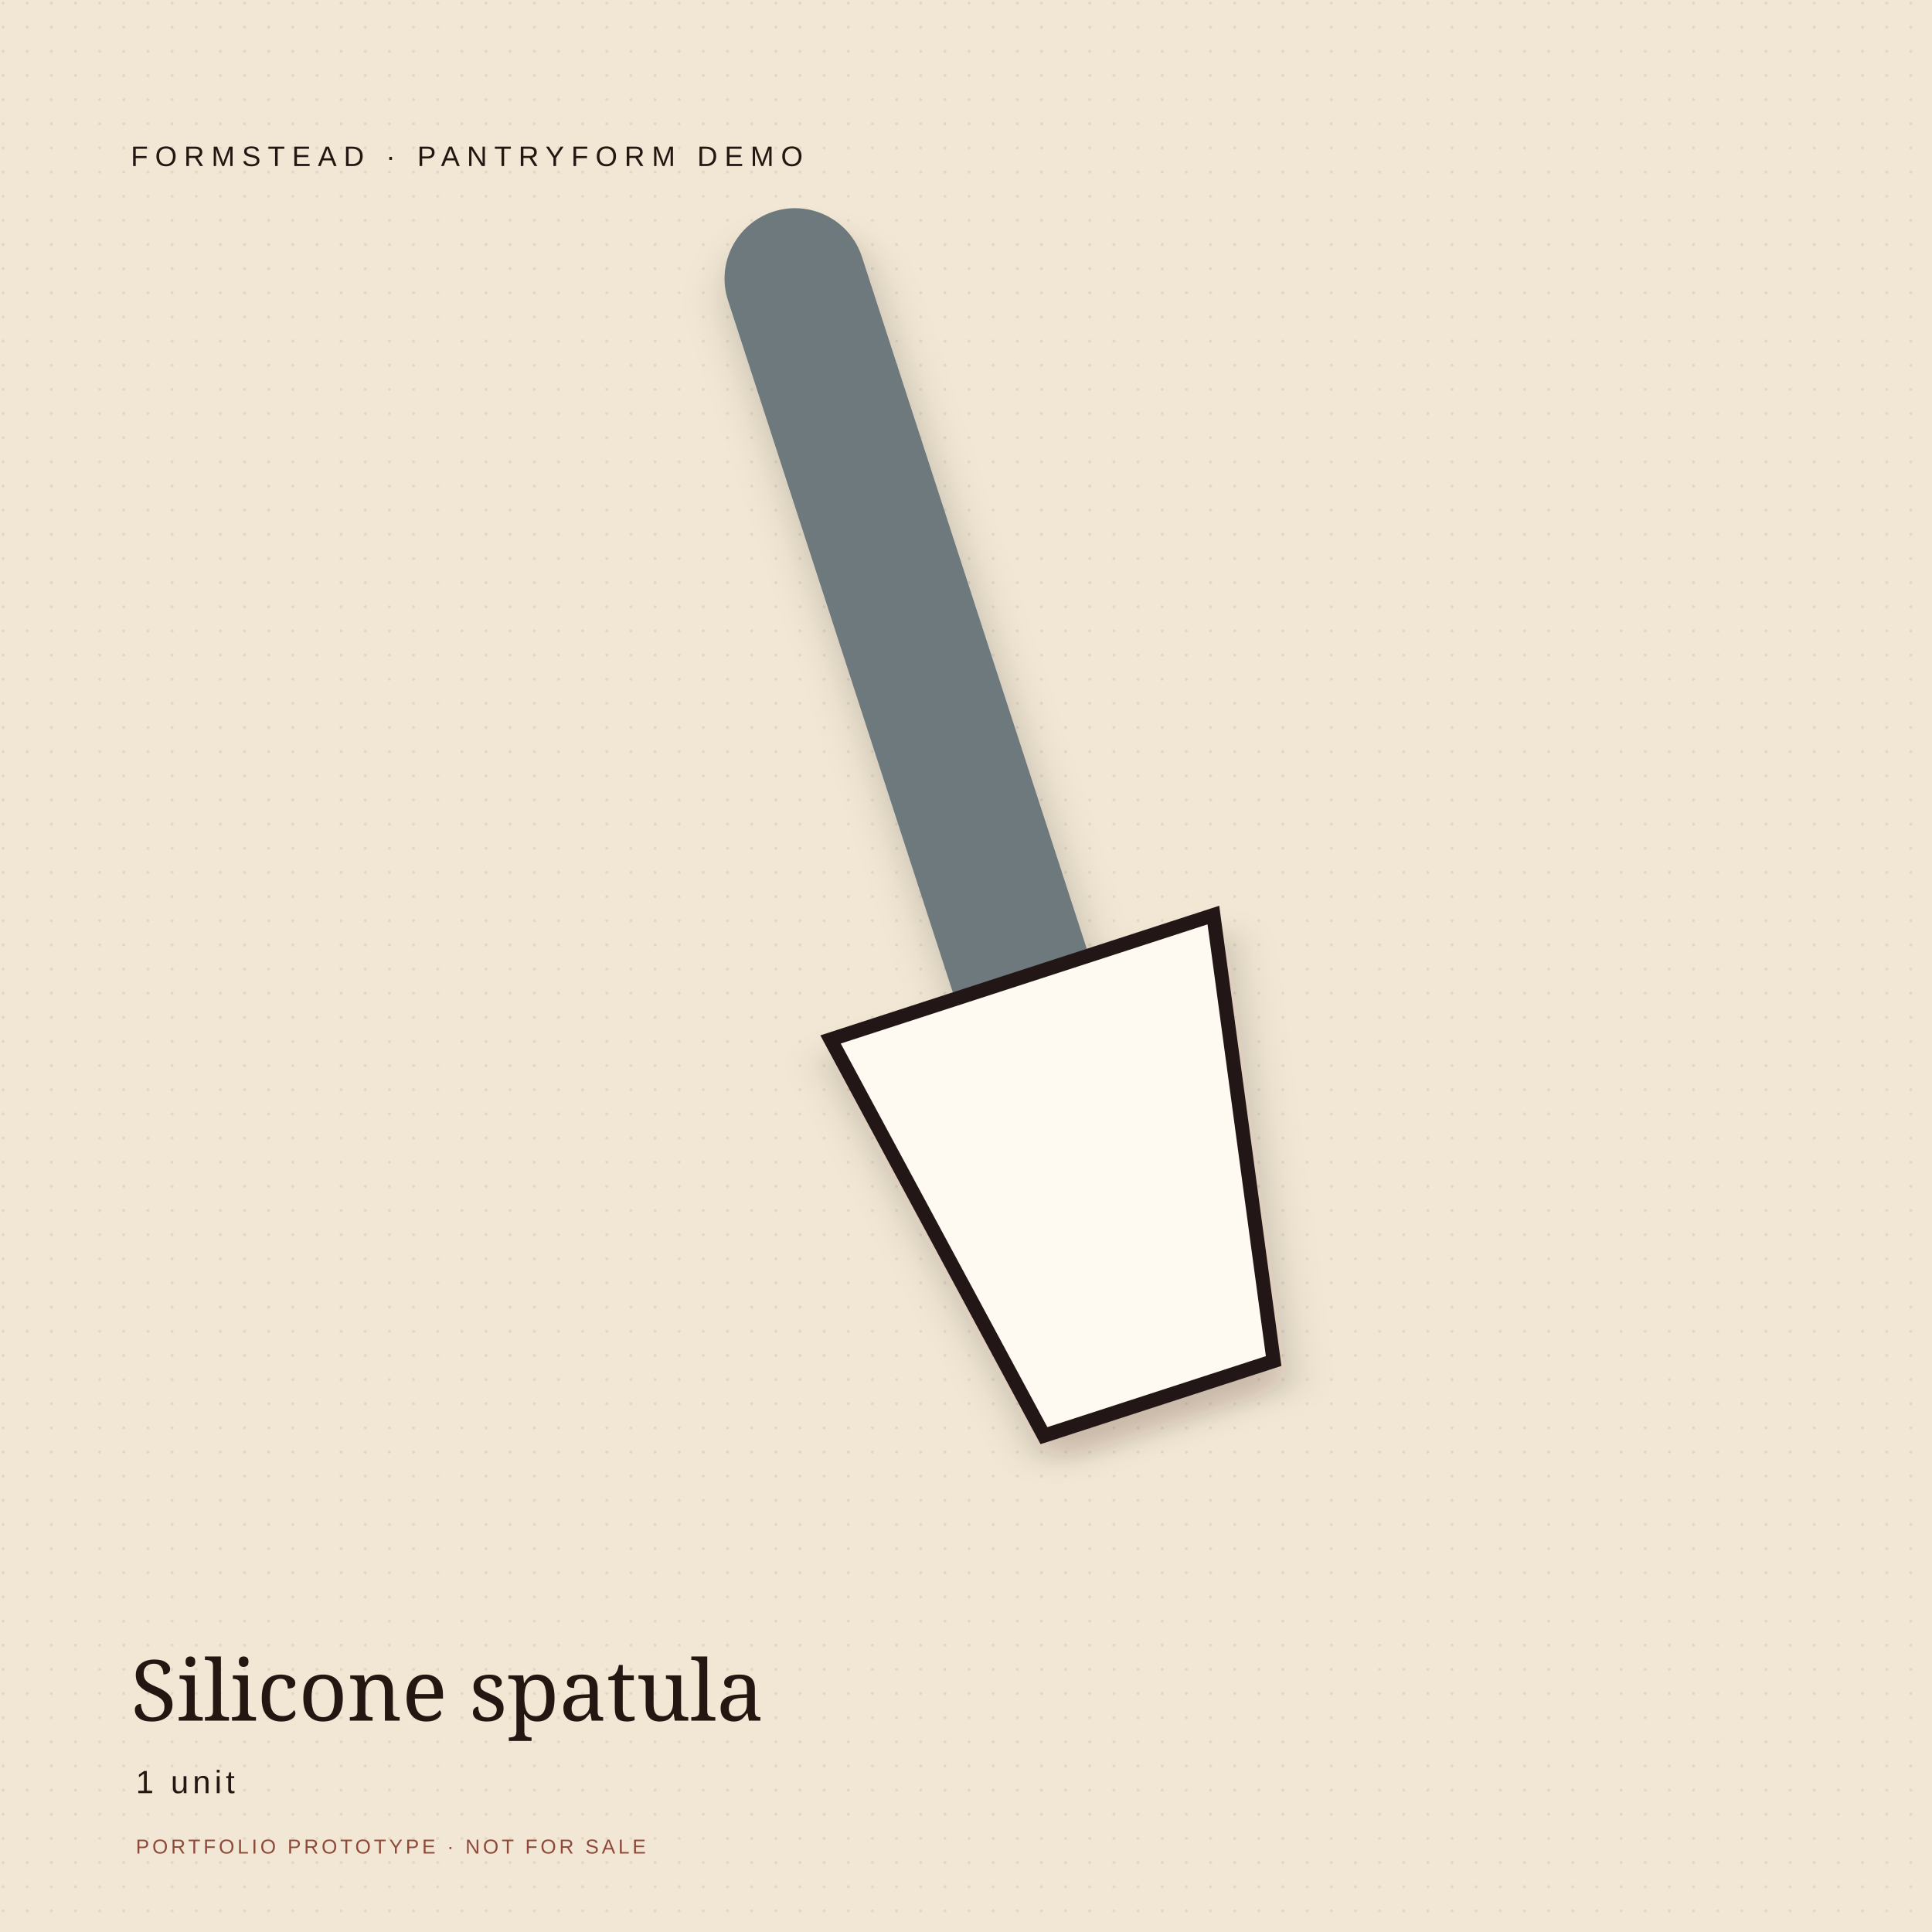
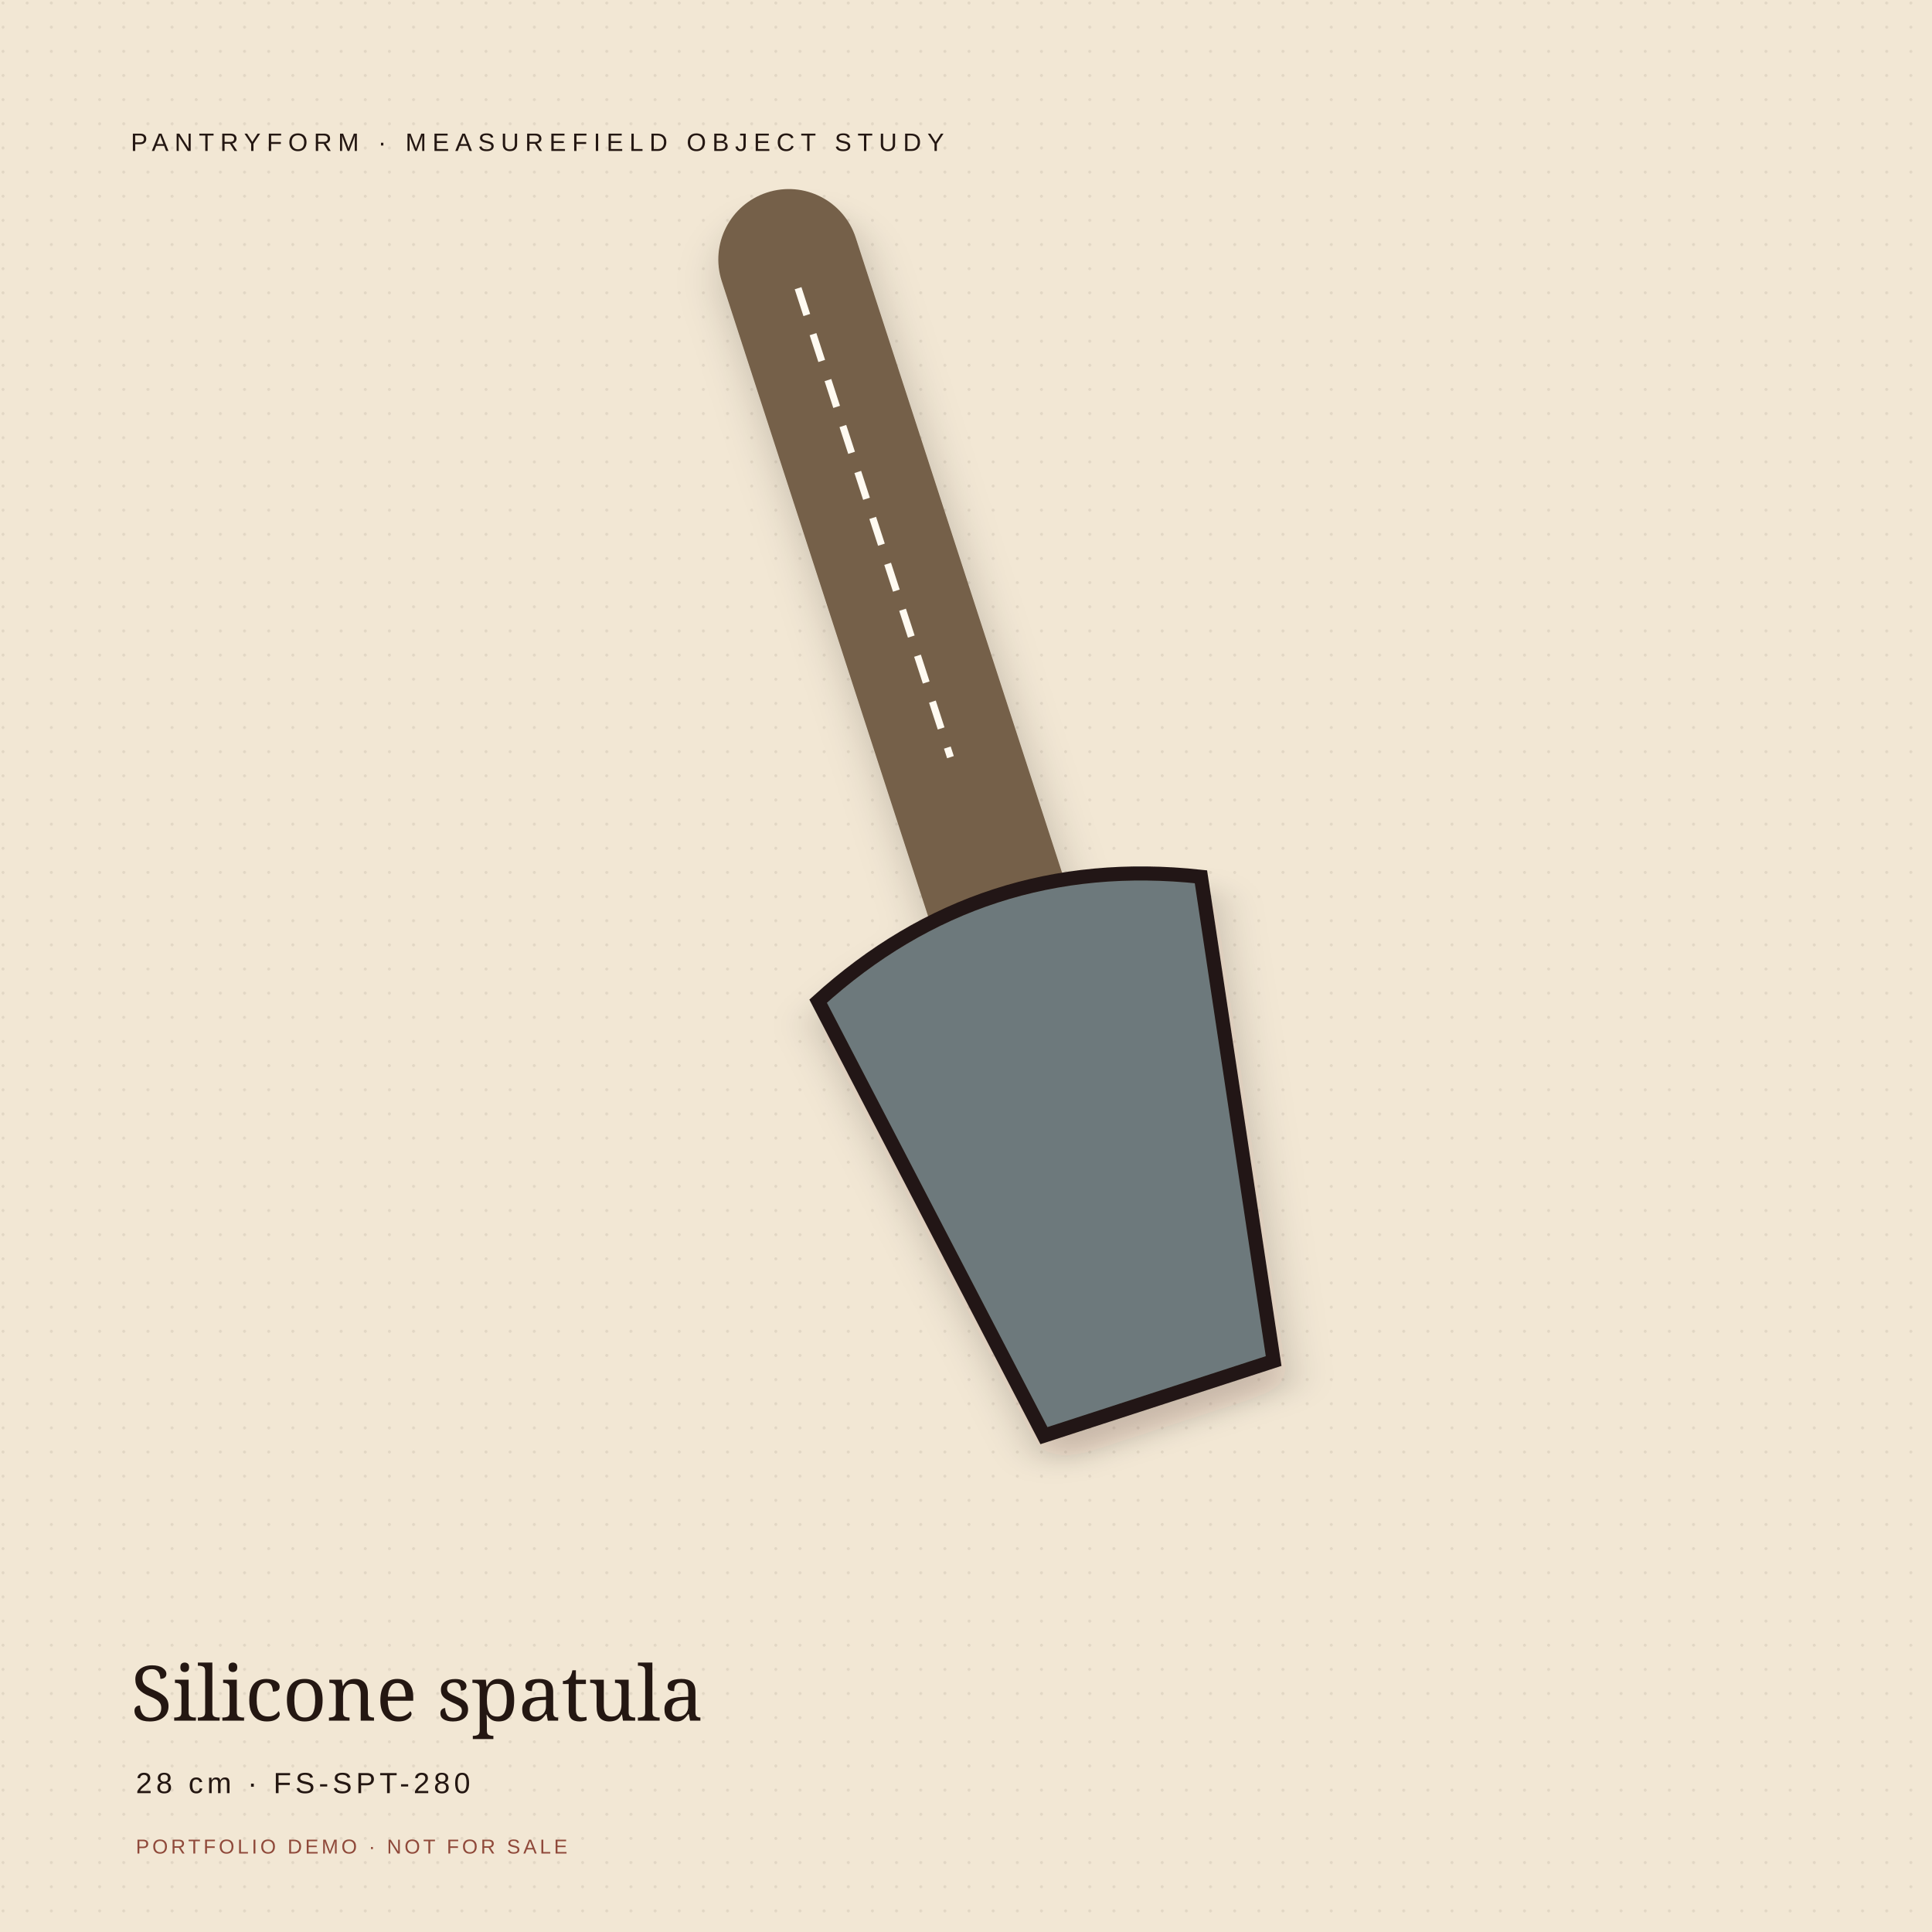
<svg xmlns="http://www.w3.org/2000/svg" width="1920" height="1920" viewBox="0 0 1920 1920">
  <defs>
    <filter id="s">
      <feDropShadow dx="0" dy="22" stdDeviation="18" flood-color="#241712" flood-opacity=".2" />
    </filter>
    <pattern id="g" width="24" height="24" patternUnits="userSpaceOnUse">
      <circle cx="3" cy="3" r="1.5" fill="#241712" opacity=".08" />
    </pattern>
  </defs>
  <rect width="1920" height="1920" fill="#f2e7d4" />
  <rect width="1920" height="1920" fill="url(#g)" />
  <g filter="url(#s)" transform="rotate(-18 960 800)">
-     <rect x="890" y="180" width="140" height="1100" rx="70" fill="#6d797c" />
-     <path d="M760 980H1160L1080 1420H840Z" fill="#fffaf1" stroke="#241712" stroke-width="14" />
+     <rect x="890" y="160" width="140" height="1030" rx="70" fill="#75614a" />
+     <path d="M760 940Q960 850 1160 940L1080 1420H840Z" fill="#6d797c" stroke="#241712" stroke-width="14" />
+     <path d="M960 260V750" stroke="#fffaf1" stroke-width="7" stroke-dasharray="28 20" />
  </g>
-   <text x="130" y="165" font-family="Arial,sans-serif" font-size="28" letter-spacing="7" fill="#241712">FORMSTEAD · PANTRYFORM DEMO</text>
-   <text x="130" y="1710" font-family="Georgia,serif" font-size="84" fill="#241712">Silicone spatula</text>
-   <text x="135" y="1782" font-family="Arial,sans-serif" font-size="32" letter-spacing="4" fill="#241712">1 unit</text>
-   <text x="135" y="1842" font-family="Arial,sans-serif" font-size="20" letter-spacing="3" fill="#8f493a">PORTFOLIO PROTOTYPE · NOT FOR SALE</text>
+   <text x="130" y="150" font-family="Arial,sans-serif" font-size="25" letter-spacing="6" fill="#241712">PANTRYFORM · MEASUREFIELD OBJECT STUDY</text>
+   <text x="130" y="1710" font-family="Georgia,serif" font-size="76" fill="#241712">Silicone spatula</text>
+   <text x="135" y="1782" font-family="Arial,sans-serif" font-size="29" letter-spacing="4" fill="#241712">28 cm · FS-SPT-280</text>
+   <text x="135" y="1842" font-family="Arial,sans-serif" font-size="20" letter-spacing="3" fill="#8f493a">PORTFOLIO DEMO · NOT FOR SALE</text>
</svg>
